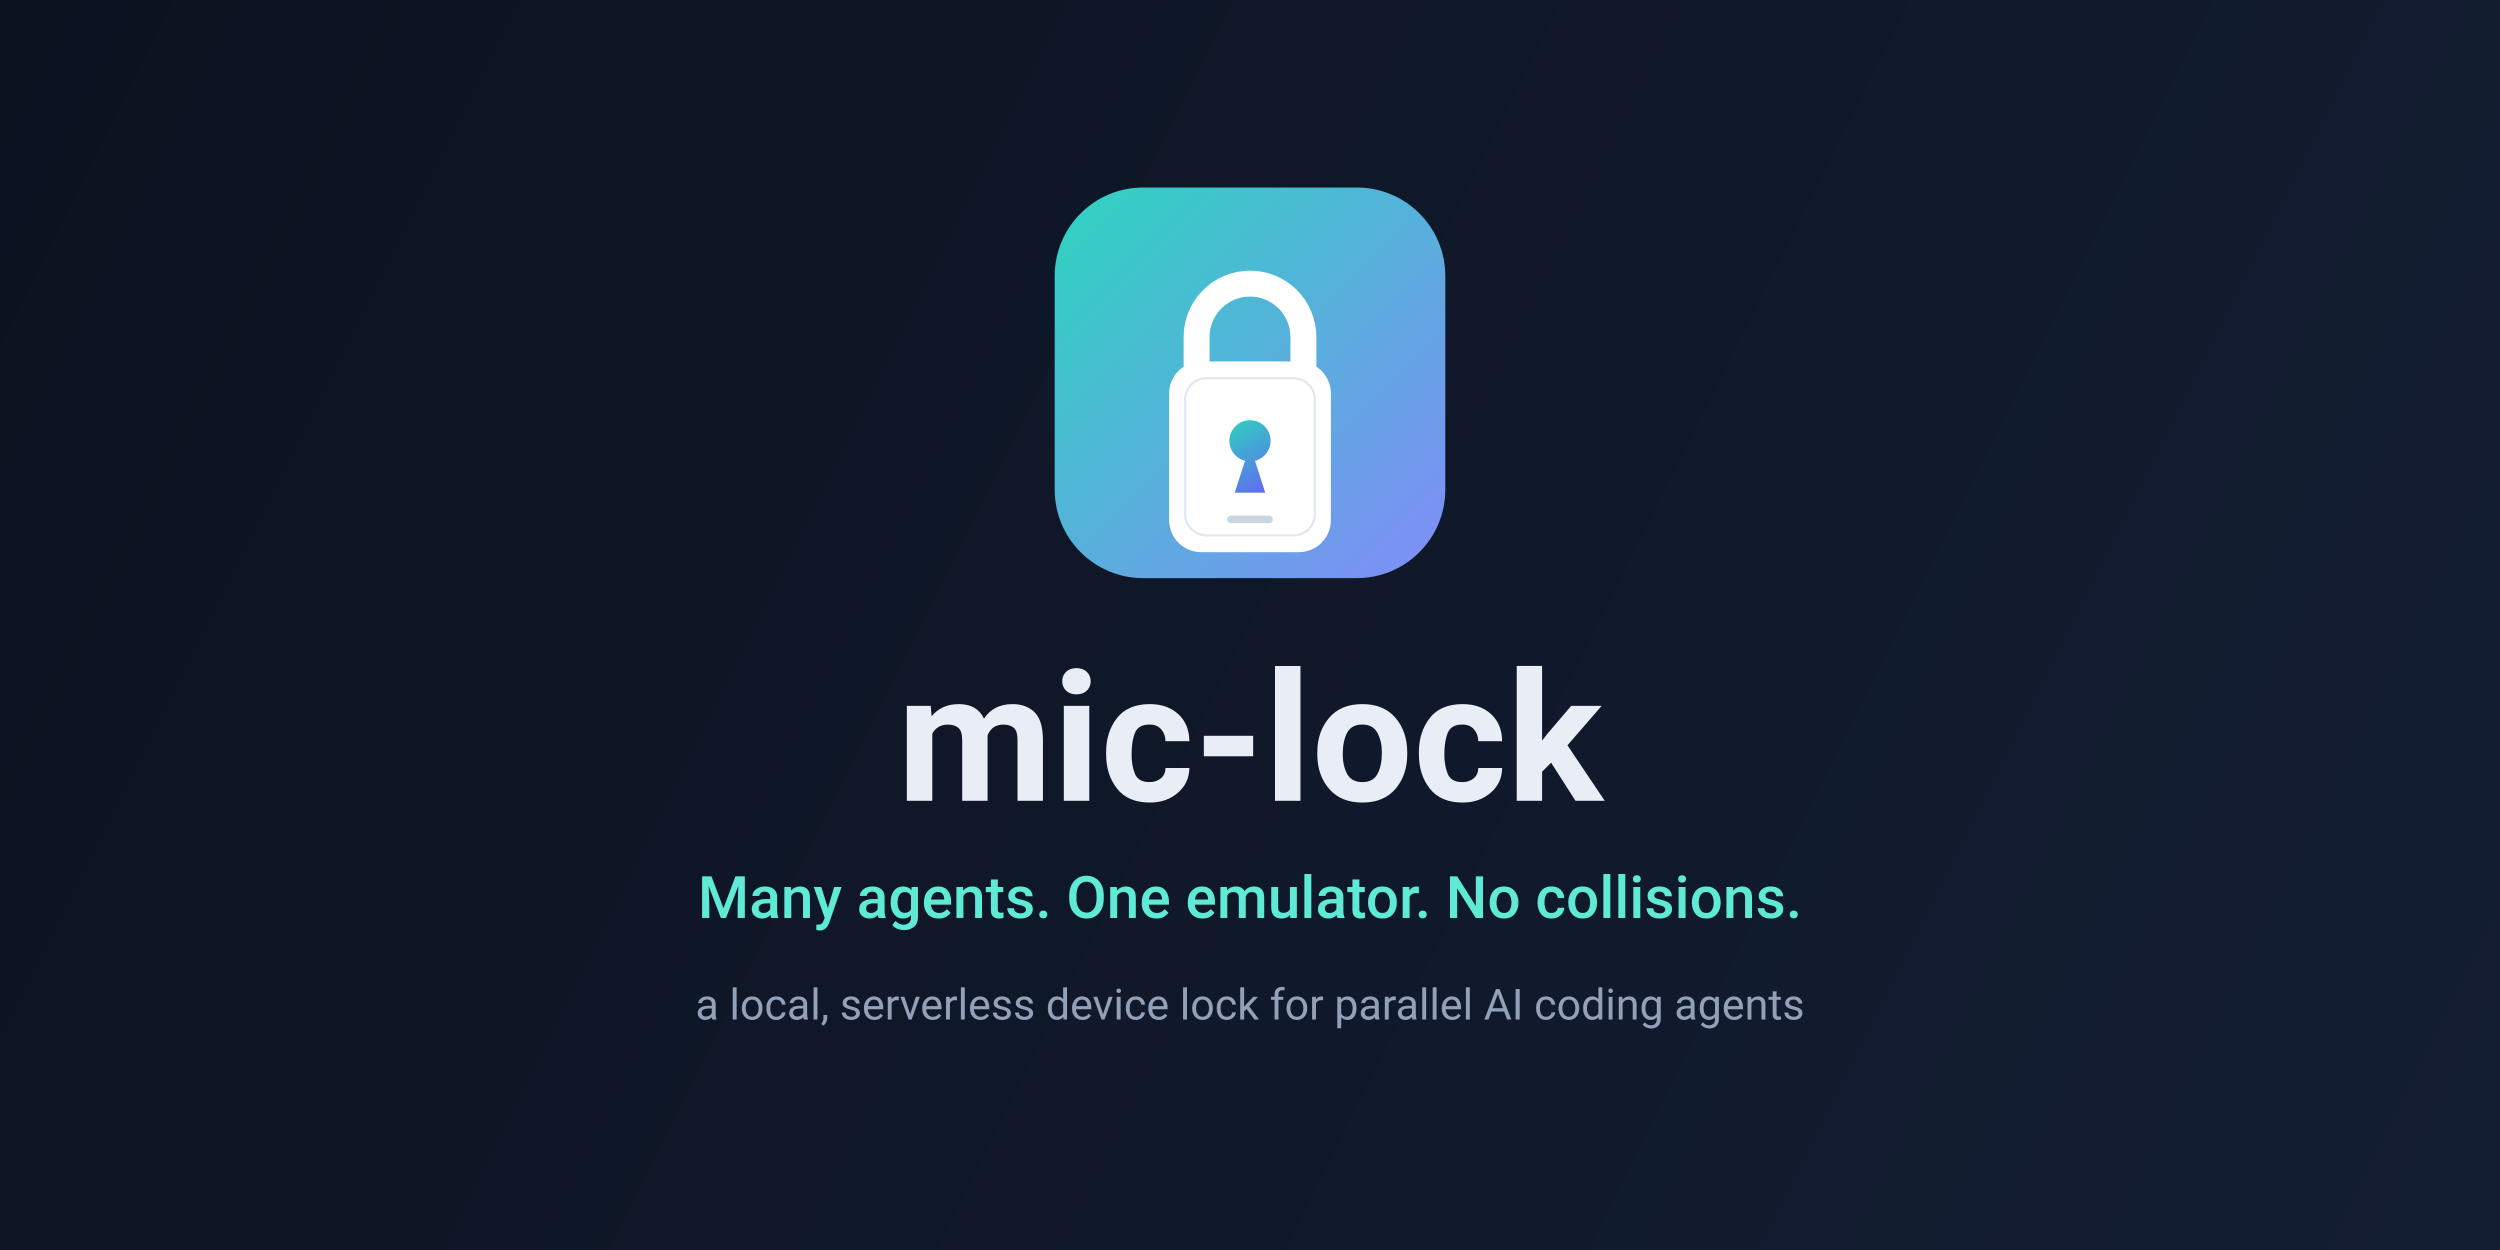
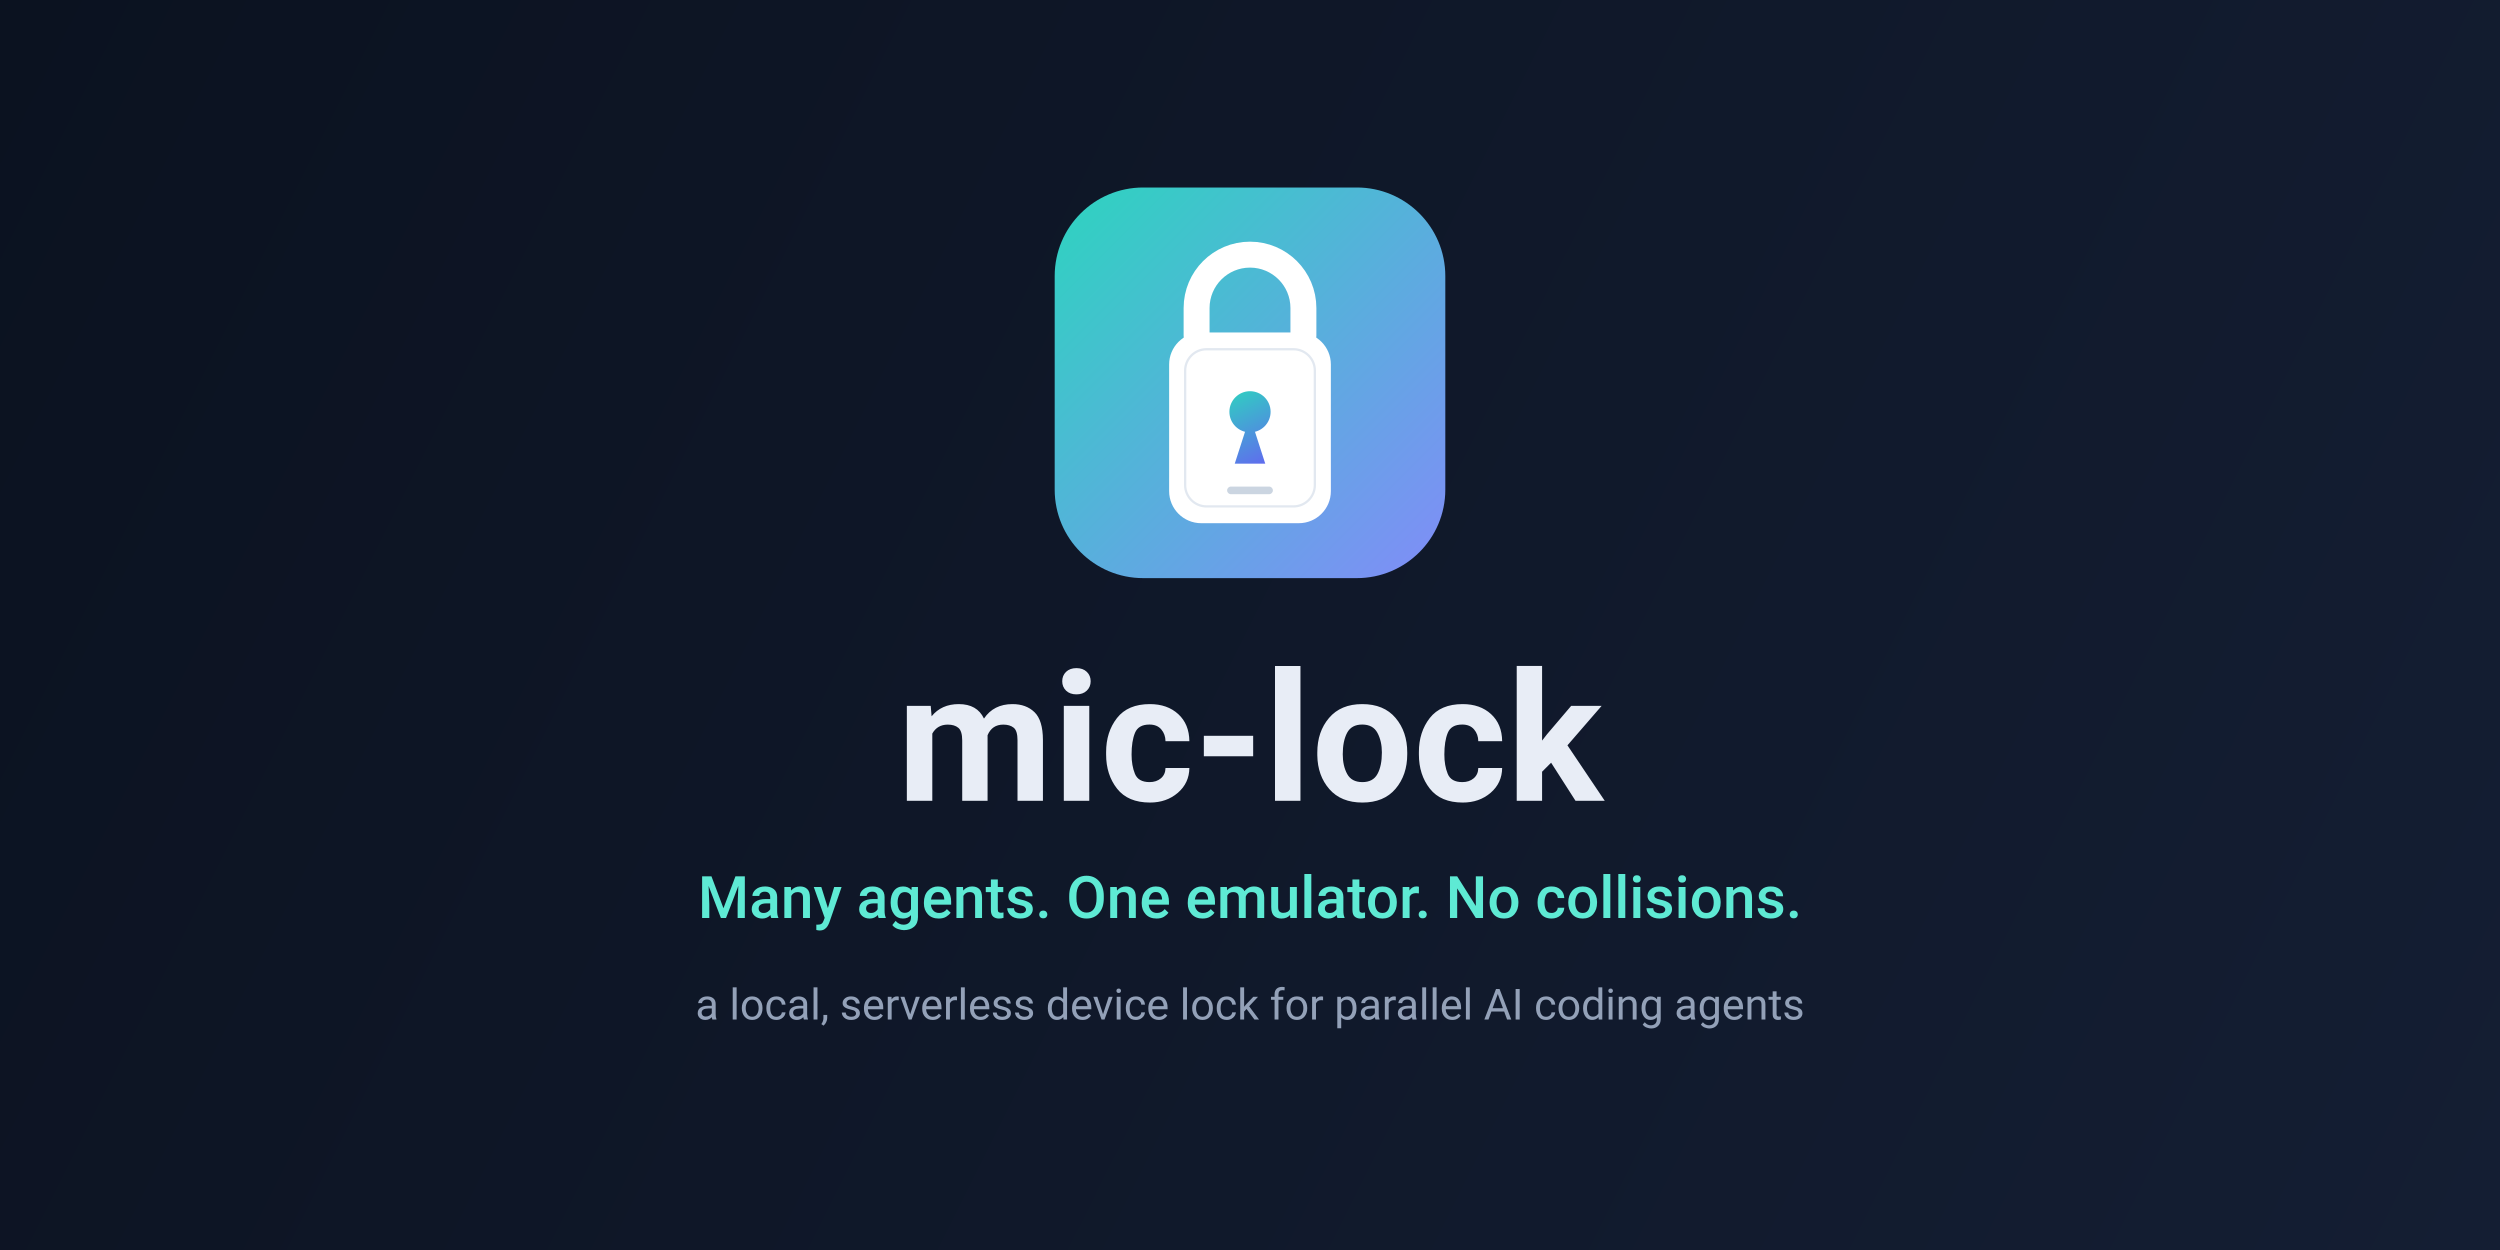
<svg xmlns="http://www.w3.org/2000/svg" width="1280" height="640" viewBox="0 0 1280 640" fill="none" role="img" aria-label="mic-lock — many agents, one emulator, no collisions">
  <defs>
    <linearGradient id="bg" x1="0" y1="0" x2="1280" y2="640" gradientUnits="userSpaceOnUse">
      <stop offset="0" stop-color="#0b1220" />
      <stop offset="1" stop-color="#141e33" />
    </linearGradient>
    <linearGradient id="tile" x1="0" y1="0" x2="512" y2="512" gradientUnits="userSpaceOnUse">
      <stop offset="0" stop-color="#2dd4bf" />
      <stop offset="1" stop-color="#818cf8" />
    </linearGradient>
-     <linearGradient id="key" x1="230" y1="300" x2="282" y2="404" gradientUnits="userSpaceOnUse">
+     <linearGradient id="key" x1="230" y1="262" x2="282" y2="366" gradientUnits="userSpaceOnUse">
      <stop offset="0" stop-color="#2dd4bf" />
      <stop offset="1" stop-color="#6366f1" />
    </linearGradient>
  </defs>
  <rect x="0" y="0" width="1280" height="640" fill="url(#bg)" />
  <g transform="translate(540,96) scale(0.390625)">
    <rect x="0" y="0" width="512" height="512" rx="116" fill="url(#tile)" />
-     <path d="M186 232 L186 196 A70 70 0 0 1 326 196 L326 232" stroke="#ffffff" stroke-width="34" stroke-linecap="round" fill="none" />
-     <rect x="150" y="228" width="212" height="250" rx="42" fill="#ffffff" />
-     <rect x="171" y="250" width="170" height="206" rx="28" fill="none" stroke="#e2e8f0" stroke-width="3" />
-     <circle cx="256" cy="332" r="27" fill="url(#key)" />
-     <path d="M256 338 L236 400 L276 400 Z" fill="url(#key)" />
-     <rect x="226" y="430" width="60" height="10" rx="5" fill="#cbd5e1" />
+     <path d="M186 194 L186 158 A70 70 0 0 1 326 158 L326 194" stroke="#ffffff" stroke-width="34" stroke-linecap="round" fill="none" />
+     <rect x="150" y="190" width="212" height="250" rx="42" fill="#ffffff" />
+     <rect x="171" y="212" width="170" height="206" rx="28" fill="none" stroke="#e2e8f0" stroke-width="3" />
+     <circle cx="256" cy="294" r="27" fill="url(#key)" />
+     <path d="M256 300 L236 362 L276 362 Z" fill="url(#key)" />
+     <rect x="226" y="392" width="60" height="10" rx="5" fill="#cbd5e1" />
  </g>
  <text x="640" y="410" text-anchor="middle" font-family="ui-sans-serif,system-ui,-apple-system,Segoe UI,Roboto,sans-serif" font-size="92" font-weight="700" fill="#e8edf6">mic-lock</text>
  <text x="640" y="470" text-anchor="middle" font-family="ui-sans-serif,system-ui,-apple-system,Segoe UI,Roboto,sans-serif" font-size="30" font-weight="500" fill="#5eead4">Many agents. One emulator. No collisions.</text>
  <text x="640" y="522" text-anchor="middle" font-family="ui-sans-serif,system-ui,-apple-system,Segoe UI,Roboto,sans-serif" font-size="22" fill="#93a1b8">a local, serverless device lock for parallel AI coding agents</text>
</svg>
